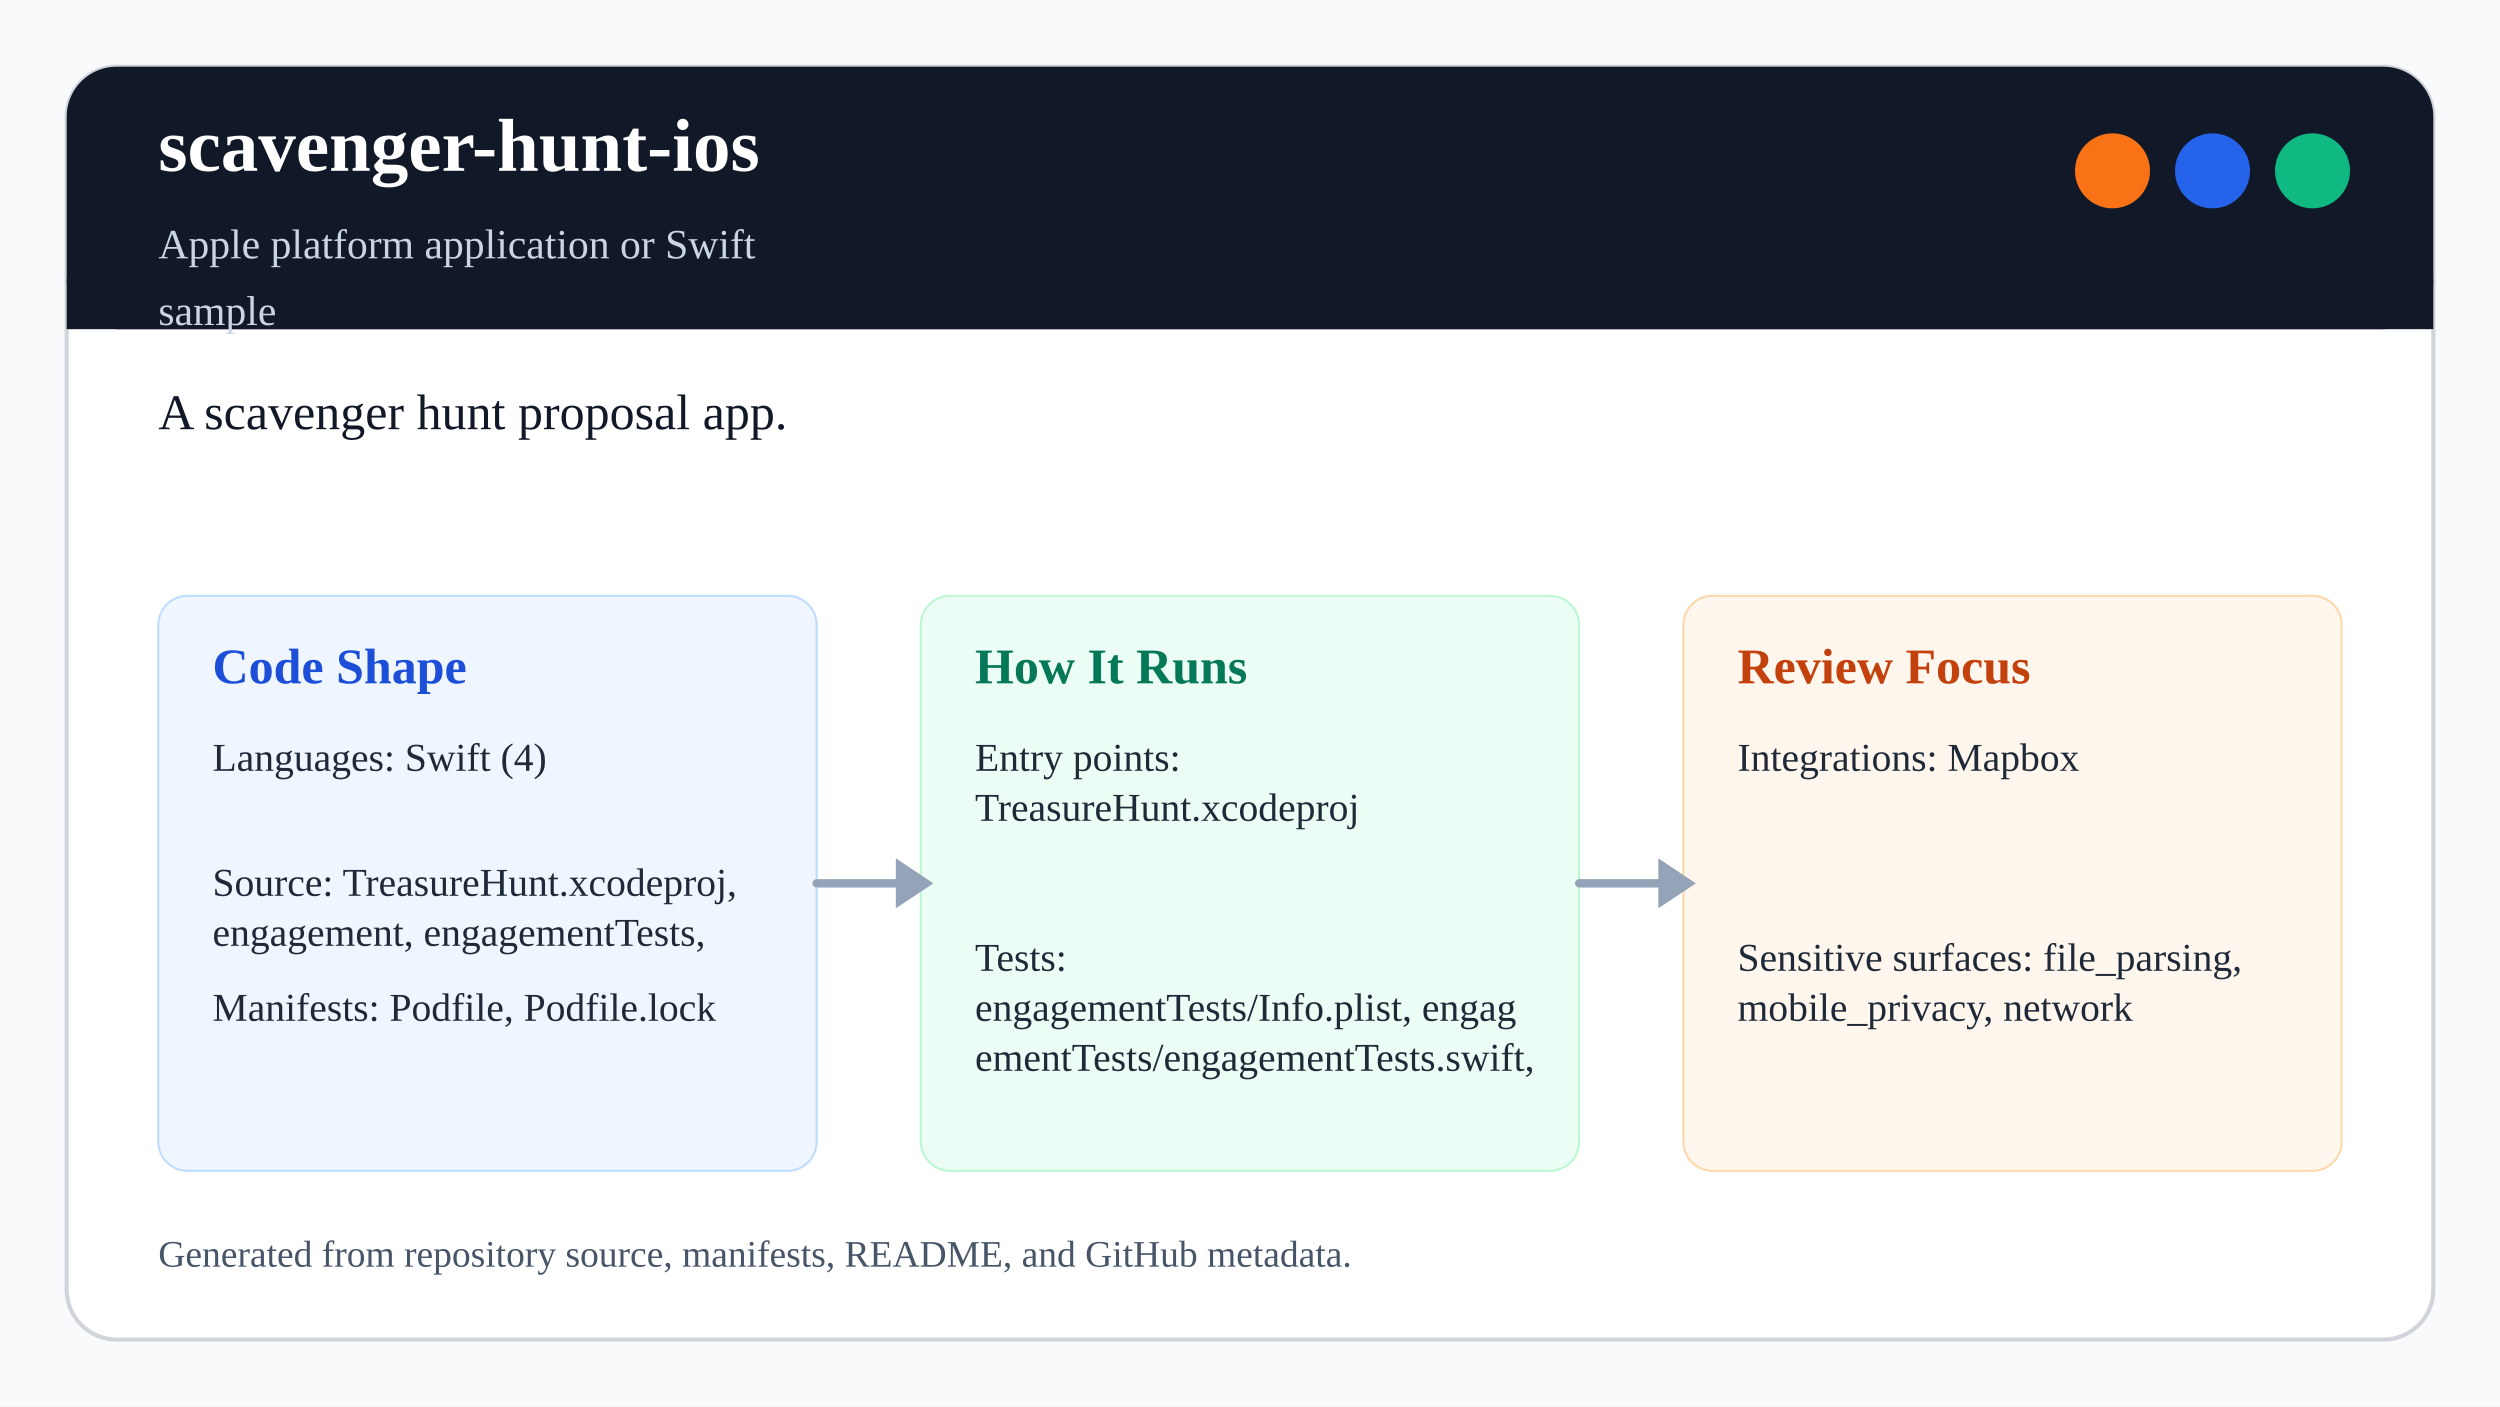
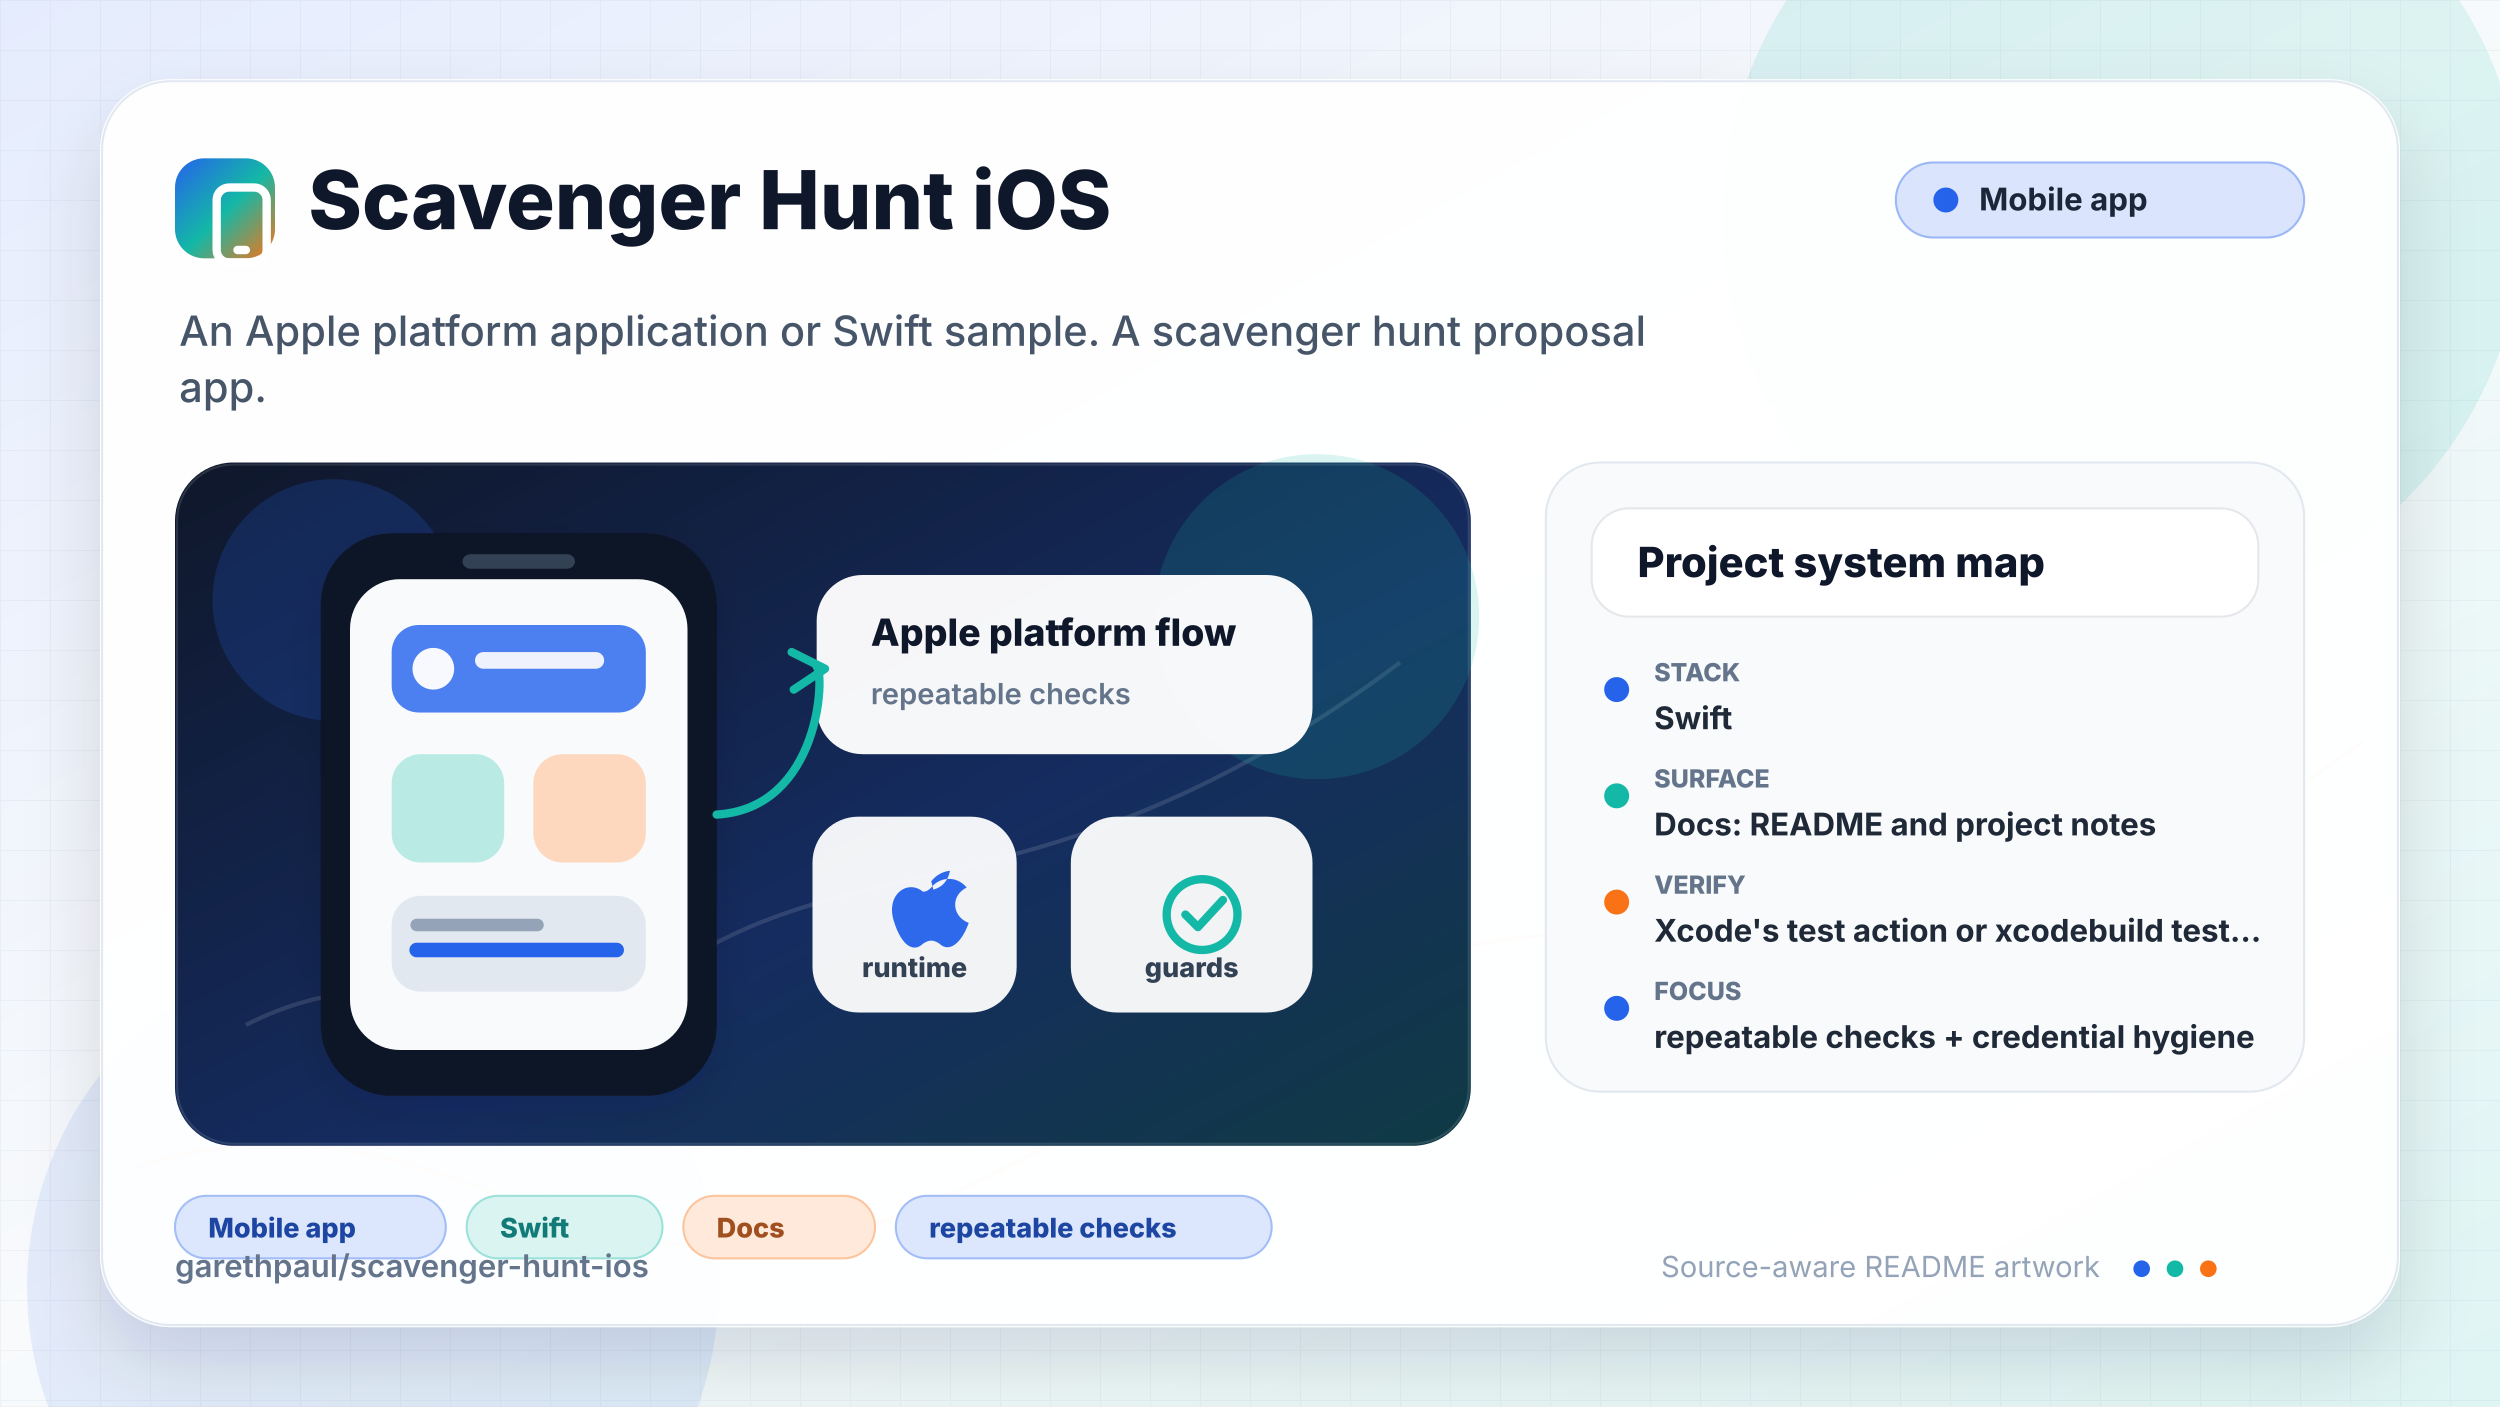
- <svg xmlns="http://www.w3.org/2000/svg" width="1200" height="675" viewBox="0 0 1200 675" role="img" aria-labelledby="title desc">
-   <rect width="1200" height="675" fill="#f8fafc" />
-   <rect x="32" y="32" width="1136" height="611" rx="24" fill="#ffffff" stroke="#d1d5db" stroke-width="2" />
-   <rect x="32" y="32" width="1136" height="126" rx="24" fill="#111827" />
-   <path d="M32 134h1136v24H32z" fill="#111827" />
-   <circle cx="1062" cy="82" r="18" fill="#2563eb" />
-   <circle cx="1110" cy="82" r="18" fill="#10b981" />
-   <circle cx="1014" cy="82" r="18" fill="#f97316" />
-   <text x="76" y="82" font-size="36" fill="#ffffff" font-weight="700">scavenger-hunt-ios</text>
-   <text x="76" y="124" font-size="20" fill="#cbd5e1">Apple platform application or Swift</text>
-   <text x="76" y="156" font-size="20" fill="#cbd5e1">sample</text>
-   <text x="76" y="206" font-size="24" fill="#111827">A scavenger hunt proposal app.</text>
-   <rect x="76" y="286" width="316" height="276" rx="14" fill="#eff6ff" stroke="#bfdbfe" />
-   <text x="102" y="328" font-size="24" font-weight="700" fill="#1d4ed8">Code Shape</text>
-   <text x="102" y="370" font-size="19" fill="#1f2937">Languages: Swift (4)</text>
-   <text x="102" y="430" font-size="19" fill="#1f2937">Source: TreasureHunt.xcodeproj,</text>
-   <text x="102" y="454" font-size="19" fill="#1f2937">engagement, engagementTests,</text>
-   <text x="102" y="490" font-size="19" fill="#1f2937">Manifests: Podfile, Podfile.lock</text>
-   <rect x="442" y="286" width="316" height="276" rx="14" fill="#ecfdf5" stroke="#bbf7d0" />
-   <text x="468" y="328" font-size="24" font-weight="700" fill="#047857">How It Runs</text>
-   <text x="468" y="370" font-size="19" fill="#1f2937">Entry points:</text>
-   <text x="468" y="394" font-size="19" fill="#1f2937">TreasureHunt.xcodeproj</text>
-   <text x="468" y="466" font-size="19" fill="#1f2937">Tests:</text>
-   <text x="468" y="490" font-size="19" fill="#1f2937">engagementTests/Info.plist, engag</text>
-   <text x="468" y="514" font-size="19" fill="#1f2937">ementTests/engagementTests.swift,</text>
-   <rect x="808" y="286" width="316" height="276" rx="14" fill="#fff7ed" stroke="#fed7aa" />
-   <text x="834" y="328" font-size="24" font-weight="700" fill="#c2410c">Review Focus</text>
-   <text x="834" y="370" font-size="19" fill="#1f2937">Integrations: Mapbox</text>
-   <text x="834" y="466" font-size="19" fill="#1f2937">Sensitive surfaces: file_parsing,</text>
-   <text x="834" y="490" font-size="19" fill="#1f2937">mobile_privacy, network</text>
-   <path d="M392 424h50" stroke="#94a3b8" stroke-width="4" stroke-linecap="round" />
-   <path d="M430 412l18 12-18 12z" fill="#94a3b8" />
-   <path d="M758 424h50" stroke="#94a3b8" stroke-width="4" stroke-linecap="round" />
-   <path d="M796 412l18 12-18 12z" fill="#94a3b8" />
-   <text x="76" y="608" font-size="18" fill="#475569">Generated from repository source, manifests, README, and GitHub metadata.</text>
+ <svg xmlns="http://www.w3.org/2000/svg" width="1200" height="675" viewBox="0 0 1200 675" role="img" aria-labelledby="pnss5l1-title pnss5l1-desc">
+   <defs>
+     <linearGradient id="pnss5l1-bg" x1="0" y1="0" x2="1" y2="1">
+       <stop offset="0%" stop-color="#e5ecfd" />
+       <stop offset="48%" stop-color="#f8fafc" />
+       <stop offset="100%" stop-color="#def5f3" />
+     </linearGradient>
+     <linearGradient id="pnss5l1-stage" x1="0" y1="0" x2="1" y2="1">
+       <stop offset="0%" stop-color="#0f172a" />
+       <stop offset="58%" stop-color="#152c60" />
+       <stop offset="100%" stop-color="#103a45" />
+     </linearGradient>
+     <linearGradient id="pnss5l1-accent" x1="0" y1="0" x2="1" y2="1">
+       <stop offset="0%" stop-color="#2563eb" />
+       <stop offset="52%" stop-color="#14b8a6" />
+       <stop offset="100%" stop-color="#f97316" />
+     </linearGradient>
+     <linearGradient id="pnss5l1-soft" x1="0" y1="0" x2="1" y2="1">
+       <stop offset="0%" stop-color="#cbdafa" />
+       <stop offset="100%" stop-color="#fee0cc" />
+     </linearGradient>
+     <filter id="pnss5l1-shadow" x="-20%" y="-20%" width="140%" height="150%">
+       <feDropShadow dx="0" dy="18" stdDeviation="18" flood-color="#0f172a" flood-opacity="0.14" />
+     </filter>
+     <filter id="pnss5l1-miniShadow" x="-20%" y="-20%" width="140%" height="150%">
+       <feDropShadow dx="0" dy="8" stdDeviation="10" flood-color="#0f172a" flood-opacity="0.12" />
+     </filter>
+     <pattern id="pnss5l1-grid" width="24" height="24" patternUnits="userSpaceOnUse">
+       <path d="M24 0H0v24" fill="none" stroke="#94a3b8" stroke-opacity="0.16" stroke-width="1" />
+     </pattern>
+     <style>
+       .label { font: 700 13px ui-sans-serif, system-ui, -apple-system, BlinkMacSystemFont, "Segoe UI", sans-serif; letter-spacing: 0; text-transform: uppercase; }
+       .body { font-family: ui-sans-serif, system-ui, -apple-system, BlinkMacSystemFont, "Segoe UI", sans-serif; letter-spacing: 0; }
+     </style>
+   </defs>
+   <rect width="1200" height="675" fill="url(#pnss5l1-bg)" />
+   <rect width="1200" height="675" fill="url(#pnss5l1-grid)" opacity="0.65" />
+   <circle cx="179" cy="618" r="166" fill="#2563eb" opacity="0.10" />
+   <circle cx="1019" cy="104" r="192" fill="#14b8a6" opacity="0.12" />
+   <path d="M66 560 C214 512 278 642 430 584 C576 528 676 408 838 462 C966 504 1034 426 1134 356" fill="none" stroke="#f97316" stroke-width="2" stroke-opacity="0.18" />
+   <rect x="48" y="38" width="1104" height="599" rx="34" fill="#ffffff" opacity="0.94" filter="url(#pnss5l1-shadow)" />
+   <rect x="49" y="39" width="1102" height="597" rx="33" fill="none" stroke="#e2e8f0" stroke-width="1" />
+   <g class="body">
+     <rect x="84" y="76" width="48" height="48" rx="14" fill="url(#pnss5l1-accent)" />
+     <rect x="104" y="90" width="24" height="36" rx="6" stroke="#ffffff" stroke-width="4" stroke-linecap="round" stroke-linejoin="round" fill="none" />
+     <path d="M16 30h4" transform="translate(98 90)" stroke="#ffffff" stroke-width="4" stroke-linecap="round" stroke-linejoin="round" fill="none" />
+     <text x="148" y="110" fill="#0f172a" font-size="39" font-weight="800">Scavenger Hunt iOS</text>
+     <rect x="910" y="78" width="196" height="36" rx="18" fill="#dae4fc" stroke="#9bb7f6" />
+     <circle cx="934" cy="96" r="6" fill="#2563eb" />
+     <text x="950" y="101" fill="#1c2639" font-size="15" font-weight="700">Mobile app</text>
+     <text x="86" y="166" fill="#475569" font-size="20" font-weight="500">An Apple platform application or Swift sample. A scavenger hunt proposal</text>
+     <text x="86" y="193" fill="#475569" font-size="20" font-weight="500">app.</text>
+   </g>
+   <g transform="translate(84 222)">
+     <rect x="0" y="0" width="622" height="328" rx="28" fill="url(#pnss5l1-stage)" />
+     <rect x="1" y="1" width="620" height="326" rx="27" fill="none" stroke="#ffffff" stroke-opacity="0.12" />
+     <path d="M34 270 C116 228 166 286 250 236 C338 184 430 214 588 96" fill="none" stroke="#ffffff" stroke-opacity="0.12" stroke-width="2" />
+     <circle cx="76" cy="66" r="58" fill="#2563eb" opacity="0.20" />
+     <circle cx="548" cy="74" r="78" fill="#14b8a6" opacity="0.16" />
+     <g class="body">
+       <rect x="70" y="34" width="190" height="270" rx="34" fill="#111827" filter="url(#pnss5l1-miniShadow)" />
+       <rect x="84" y="56" width="162" height="226" rx="24" fill="#f8fafc" />
+       <rect x="138" y="44" width="54" height="7" rx="4" fill="#334155" />
+       <rect x="104" y="78" width="122" height="42" rx="13" fill="#4c7fef" />
+       <circle cx="124" cy="99" r="10" fill="#ffffff" opacity="0.95" />
+       <rect x="144" y="91" width="62" height="8" rx="4" fill="#ffffff" opacity="0.9" />
+       <rect x="104" y="140" width="54" height="52" rx="14" fill="#b9eae4" />
+       <rect x="172" y="140" width="54" height="52" rx="14" fill="#fdd8be" />
+       <rect x="104" y="208" width="122" height="46" rx="14" fill="#e2e8f0" />
+       <path d="M116 234h96" stroke="#2563eb" stroke-width="7" stroke-linecap="round" />
+       <path d="M116 222h58" stroke="#94a3b8" stroke-width="6" stroke-linecap="round" />
+       <rect x="308" y="54" width="238" height="86" rx="22" fill="#ffffff" opacity="0.96" />
+       <text x="334" y="88" fill="#0f172a" font-size="18" font-weight="800">Apple platform flow</text>
+       <text x="334" y="116" fill="#64748b" font-size="14" font-weight="600">repeatable checks</text>
+       <path d="M260 169 C310 166 312 101 308 98" fill="none" stroke="#14b8a6" stroke-width="4" stroke-linecap="round" />
+       <path d="M296 91 l16 8 -15 10" fill="none" stroke="#14b8a6" stroke-width="4" stroke-linecap="round" stroke-linejoin="round" />
+       <rect x="306" y="170" width="98" height="94" rx="22" fill="#ffffff" opacity="0.94" />
+       <rect x="430" y="170" width="116" height="94" rx="22" fill="#ffffff" opacity="0.94" />
+       <path d="M25 7c4-5 9-5 9-5-1 5-4 8-8 9 M21 12c-7-6-18 1-14 14 4 13 10 15 14 11 3-2 5-2 8 0 4 4 10 1 14-10-8-3-9-13-1-17-5-6-13-5-17 0-2 2-3 2-4 2z" transform="translate(338 194)" fill="#2563eb" opacity="0.95" />
+       <circle cx="493" cy="217" r="17" stroke="#14b8a6" stroke-width="4" stroke-linecap="round" stroke-linejoin="round" fill="none" />
+       <path d="M13 21l6 6 12-13" transform="translate(472 196)" stroke="#14b8a6" stroke-width="4" stroke-linecap="round" stroke-linejoin="round" fill="none" />
+       <text x="355" y="247" fill="#334155" font-size="13" text-anchor="middle" font-weight="800">runtime</text>
+       <text x="488" y="247" fill="#334155" font-size="13" text-anchor="middle" font-weight="800">guards</text>
+     </g>
+   </g>
+   <g class="body" transform="translate(742 222)">
+     <rect x="0" y="0" width="364" height="302" rx="26" fill="#f8fafc" stroke="#e2e8f0" />
+     <rect x="22" y="22" width="320" height="52" rx="18" fill="#ffffff" stroke="#e5e7eb" />
+     <text x="44" y="55" fill="#0f172a" font-size="20" font-weight="800">Project system map</text>
+     <g transform="translate(24 94)">
+       <circle cx="10" cy="15" r="6" fill="#2563eb" />
+       <text x="28" y="11" fill="#64748b" font-size="12" font-weight="800">STACK</text>
+       <text x="28" y="34" fill="#1f2937" font-size="15" font-weight="650">Swift</text>
+     </g>
+     <g transform="translate(24 145)">
+       <circle cx="10" cy="15" r="6" fill="#14b8a6" />
+       <text x="28" y="11" fill="#64748b" font-size="12" font-weight="800">SURFACE</text>
+       <text x="28" y="34" fill="#1f2937" font-size="15" font-weight="650">Docs: README and project notes</text>
+     </g>
+     <g transform="translate(24 196)">
+       <circle cx="10" cy="15" r="6" fill="#f97316" />
+       <text x="28" y="11" fill="#64748b" font-size="12" font-weight="800">VERIFY</text>
+       <text x="28" y="34" fill="#1f2937" font-size="15" font-weight="650">Xcode's test action or xcodebuild test...</text>
+     </g>
+     <g transform="translate(24 247)">
+       <circle cx="10" cy="15" r="6" fill="#2563eb" />
+       <text x="28" y="11" fill="#64748b" font-size="12" font-weight="800">FOCUS</text>
+       <text x="28" y="34" fill="#1f2937" font-size="15" font-weight="650">repeatable checks + credential hygiene</text>
+     </g>
+   </g>
+   <g class="body">
+     <rect x="84" y="574" width="130" height="30" rx="15" fill="#dce6fc" stroke="#a3bdf7" />
+     <text x="100" y="594" fill="#1d46a2" font-size="13" font-weight="800">Mobile app</text>
+     <rect x="224" y="574" width="94" height="30" rx="15" fill="#d9f4f1" stroke="#9ce1da" />
+     <text x="240" y="594" fill="#127b77" font-size="13" font-weight="800">Swift</text>
+     <rect x="328" y="574" width="92" height="30" rx="15" fill="#fee9da" stroke="#fcc49d" />
+     <text x="344" y="594" fill="#a0501e" font-size="13" font-weight="800">Docs</text>
+     <rect x="430" y="574" width="180.4" height="30" rx="15" fill="#dce6fc" stroke="#a3bdf7" />
+     <text x="446" y="594" fill="#1d46a2" font-size="13" font-weight="800">repeatable checks</text>
+   </g>
+   <g class="body">
+     <text x="84" y="613" fill="#64748b" font-size="15" font-weight="600">garethpaul/scavenger-hunt-ios</text>
+     <text x="1008" y="613" fill="#94a3b8" font-size="14" text-anchor="end">Source-aware README artwork</text>
+     <circle cx="1028" cy="609" r="4" fill="#2563eb" />
+     <circle cx="1044" cy="609" r="4" fill="#14b8a6" />
+     <circle cx="1060" cy="609" r="4" fill="#f97316" />
+   </g>
</svg>
